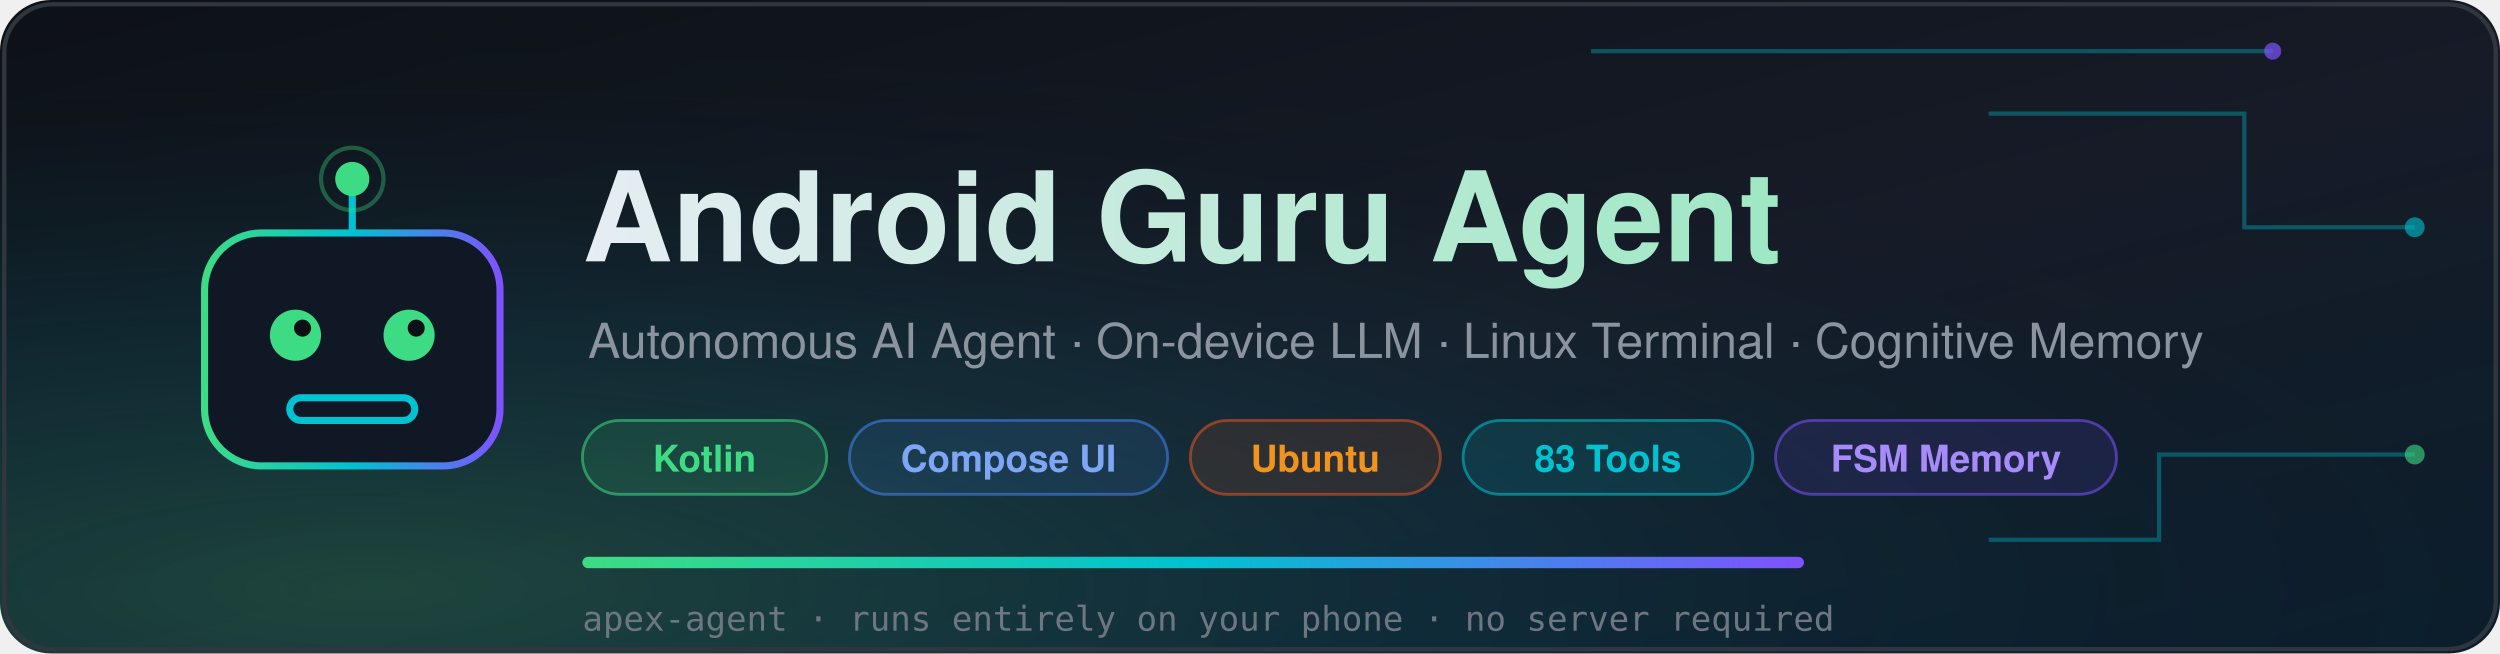
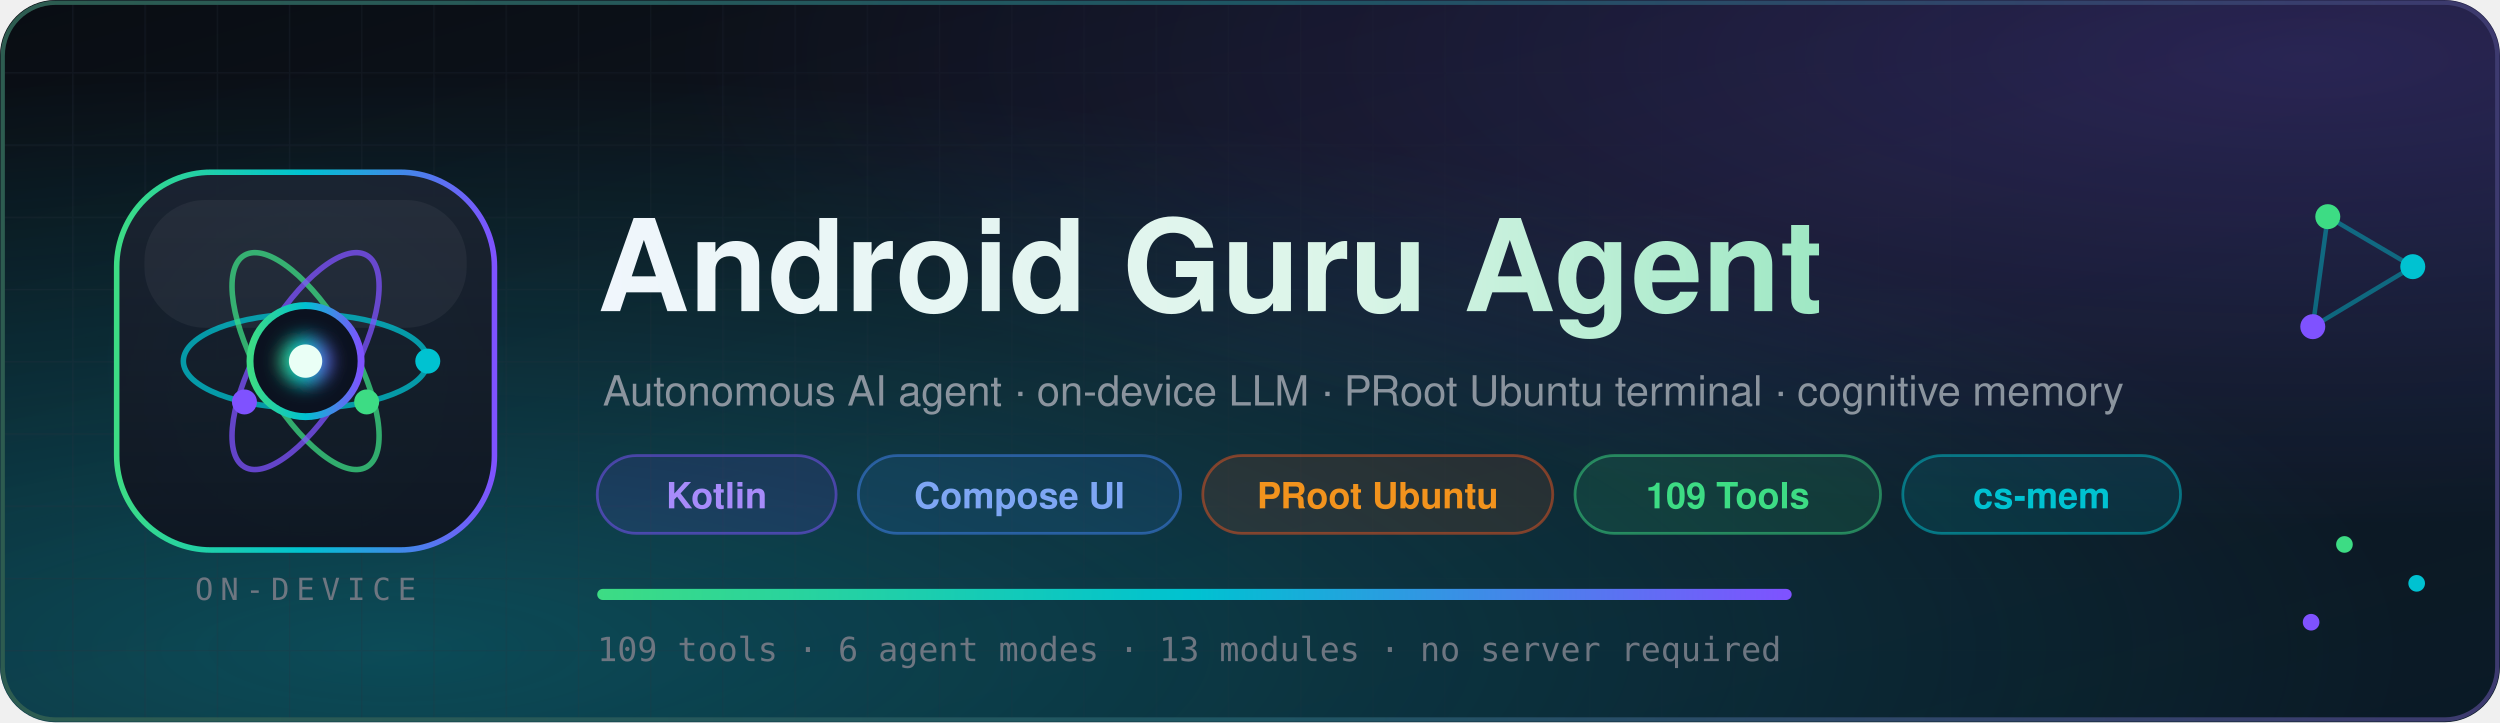
- <svg xmlns="http://www.w3.org/2000/svg" width="880" height="230" viewBox="0 0 880 230" role="img" aria-label="Android Guru Agent banner">
+ <svg xmlns="http://www.w3.org/2000/svg" width="900" height="260" viewBox="0 0 900 260" role="img" aria-label="Android Guru Agent banner">
  <defs>
    <linearGradient id="bg" x1="0" y1="0" x2="1" y2="1">
-       <stop offset="0" stop-color="#0D1117" />
-       <stop offset="0.55" stop-color="#161B27" />
-       <stop offset="1" stop-color="#0B1E2D" />
+       <stop offset="0" stop-color="#090D13" />
+       <stop offset="0.5" stop-color="#111823" />
+       <stop offset="1" stop-color="#0A1A26" />
    </linearGradient>
-     <linearGradient id="accent" x1="0" y1="0" x2="1" y2="0">
+     <linearGradient id="brand" x1="0" y1="0" x2="1" y2="0">
      <stop offset="0" stop-color="#3DDC84" />
      <stop offset="0.5" stop-color="#00C2D1" />
      <stop offset="1" stop-color="#7F52FF" />
    </linearGradient>
-     <linearGradient id="title" x1="0" y1="0" x2="1" y2="0">
-       <stop offset="0" stop-color="#E6EDF3" />
+     <linearGradient id="titleg" x1="0" y1="0" x2="1" y2="0">
+       <stop offset="0" stop-color="#F0F6FC" />
+       <stop offset="0.6" stop-color="#DCF5E9" />
      <stop offset="1" stop-color="#9FE8C4" />
    </linearGradient>
-     <radialGradient id="glow" cx="0.15" cy="0.9" r="0.9">
-       <stop offset="0" stop-color="#3DDC84" stop-opacity="0.22" />
-       <stop offset="0.5" stop-color="#00C2D1" stop-opacity="0.08" />
-       <stop offset="1" stop-color="#000000" stop-opacity="0" />
+     <linearGradient id="glass" x1="0" y1="0" x2="0" y2="1">
+       <stop offset="0" stop-color="#1B2432" stop-opacity="0.95" />
+       <stop offset="1" stop-color="#0E1520" stop-opacity="0.95" />
+     </linearGradient>
+     <radialGradient id="glowA" cx="0.16" cy="0.9" r="0.8">
+       <stop offset="0" stop-color="#00C2D1" stop-opacity="0.30" />
+       <stop offset="1" stop-color="#00C2D1" stop-opacity="0" />
    </radialGradient>
+     <radialGradient id="glowB" cx="0.92" cy="0.08" r="0.65">
+       <stop offset="0" stop-color="#7F52FF" stop-opacity="0.22" />
+       <stop offset="1" stop-color="#7F52FF" stop-opacity="0" />
+     </radialGradient>
+     <pattern id="grid" width="26" height="26" patternUnits="userSpaceOnUse">
+       <path d="M26 0 H0 V26" fill="none" stroke="#2A3441" stroke-opacity="0.30" stroke-width="1" />
+     </pattern>
+     <linearGradient id="fade" x1="0" y1="0" x2="1" y2="0">
+       <stop offset="0" stop-color="#FFFFFF" stop-opacity="0.9" />
+       <stop offset="0.75" stop-color="#FFFFFF" stop-opacity="0.05" />
+       <stop offset="1" stop-color="#FFFFFF" stop-opacity="0" />
+     </linearGradient>
+     <mask id="gridmask">
+       <rect width="900" height="260" fill="url(#fade)" />
+     </mask>
+     <filter id="soft" x="-60%" y="-60%" width="220%" height="220%">
+       <feGaussianBlur stdDeviation="7" />
+     </filter>
+     <filter id="soft2" x="-60%" y="-60%" width="220%" height="220%">
+       <feGaussianBlur stdDeviation="3" />
+     </filter>
  </defs>
-   <rect width="880" height="230" rx="18" fill="url(#bg)" />
-   <rect width="880" height="230" rx="18" fill="url(#glow)" />
-   <rect x="1.5" y="1.5" width="877" height="227" rx="17" fill="none" stroke="#30363D" stroke-width="1.5" />
-   <g transform="translate(64,52)">
-     <rect x="8" y="30" width="104" height="82" rx="20" fill="#101826" stroke="url(#accent)" stroke-width="2.5" />
-     <line x1="60" y1="30" x2="60" y2="14" stroke="#00C2D1" stroke-width="2.5" />
-     <circle cx="60" cy="11" r="6" fill="#3DDC84" />
-     <circle cx="40" cy="66" r="9" fill="#3DDC84" />
-     <circle cx="80" cy="66" r="9" fill="#3DDC84" />
-     <circle cx="42.5" cy="63.5" r="3" fill="#0D1117" />
-     <circle cx="82.5" cy="63.5" r="3" fill="#0D1117" />
-     <rect x="38" y="88" width="44" height="8" rx="4" fill="none" stroke="#00C2D1" stroke-width="2.5" />
-     <circle cx="60" cy="11" r="11" fill="none" stroke="#3DDC84" stroke-opacity="0.35" stroke-width="1.5" />
+   <rect width="900" height="260" rx="20" fill="url(#bg)" />
+   <rect width="900" height="260" rx="20" fill="url(#glowA)" />
+   <rect width="900" height="260" rx="20" fill="url(#glowB)" />
+   <rect width="900" height="260" rx="20" fill="url(#grid)" mask="url(#gridmask)" />
+   <rect x="1" y="1" width="898" height="258" rx="19" fill="none" stroke="#28323F" stroke-width="1.5" />
+   <rect x="1" y="1" width="898" height="258" rx="19" fill="none" stroke="url(#brand)" stroke-opacity="0.25" stroke-width="1.5" />
+   <g>
+     <circle cx="110" cy="130" r="58" fill="#00C2D1" fill-opacity="0.16" filter="url(#soft)" />
+     <rect x="42" y="62" width="136" height="136" rx="34" fill="url(#glass)" stroke="url(#brand)" stroke-width="2" />
+     <rect x="52" y="72" width="116" height="46" rx="22" fill="#FFFFFF" fill-opacity="0.05" />
+     <g transform="translate(110,130)" fill="none" stroke-linecap="round">
+       <ellipse rx="44" ry="17" stroke="#00C2D1" stroke-opacity="0.75" stroke-width="2" />
+       <ellipse rx="44" ry="17" stroke="#3DDC84" stroke-opacity="0.75" stroke-width="2" transform="rotate(60)" />
+       <ellipse rx="44" ry="17" stroke="#7F52FF" stroke-opacity="0.75" stroke-width="2" transform="rotate(120)" />
+       <circle cx="44" cy="0" r="4.5" fill="#00C2D1" stroke="none" />
+       <circle cx="22" cy="14.7" r="4.5" fill="#3DDC84" stroke="none" />
+       <circle cx="-22" cy="14.7" r="4.5" fill="#7F52FF" stroke="none" />
+       <circle r="20" fill="#0B1220" />
+       <circle r="20" stroke="url(#brand)" stroke-width="2.5" />
+       <circle r="9" fill="url(#brand)" stroke="none" filter="url(#soft2)" />
+       <circle r="6" fill="#EAFFF6" stroke="none" />
+     </g>
+     <text x="110" y="216" text-anchor="middle" font-family="Consolas,'Sarasa Mono SC',monospace" font-size="11" letter-spacing="2.5" fill="#6E7681">ON-DEVICE</text>
  </g>
-   <g stroke="#00C2D1" stroke-opacity="0.35" stroke-width="1.5" fill="none">
-     <path d="M700 40 h90 v40 h60" />
-     <path d="M700 190 h60 v-30 h90" />
-     <circle cx="850" cy="80" r="3.5" fill="#00C2D1" fill-opacity="0.6" stroke="none" />
-     <circle cx="850" cy="160" r="3.5" fill="#3DDC84" fill-opacity="0.6" stroke="none" />
-     <path d="M560 18 h240" />
-     <circle cx="800" cy="18" r="3" fill="#7F52FF" fill-opacity="0.7" stroke="none" />
+   <text x="215" y="112" font-family="'Segoe UI','PingFang SC','Noto Sans SC','Microsoft YaHei',Helvetica,Arial,sans-serif" font-size="46" font-weight="700" fill="url(#titleg)">Android Guru Agent</text>
+   <text x="217" y="146" font-family="'Segoe UI','PingFang SC','Noto Sans SC','Microsoft YaHei',Helvetica,Arial,sans-serif" font-size="15" fill="#8B949E">Autonomous AI agent · on-device LLM · PRoot Ubuntu terminal · cognitive memory</text>
+   <g font-family="'Segoe UI','PingFang SC','Noto Sans SC',Helvetica,Arial,sans-serif" font-size="13" font-weight="600">
+     <rect x="215" y="164" width="86" height="28" rx="14" fill="#7F52FF" fill-opacity="0.12" stroke="#7F52FF" stroke-opacity="0.5" />
+     <text x="258" y="183" text-anchor="middle" fill="#A78BFA">Kotlin</text>
+     <rect x="309" y="164" width="116" height="28" rx="14" fill="#4285F4" fill-opacity="0.12" stroke="#4285F4" stroke-opacity="0.5" />
+     <text x="367" y="183" text-anchor="middle" fill="#7EA6F4">Compose UI</text>
+     <rect x="433" y="164" width="126" height="28" rx="14" fill="#E95420" fill-opacity="0.12" stroke="#E95420" stroke-opacity="0.5" />
+     <text x="496" y="183" text-anchor="middle" fill="#F2931D">PRoot Ubuntu</text>
+     <rect x="567" y="164" width="110" height="28" rx="14" fill="#3DDC84" fill-opacity="0.12" stroke="#3DDC84" stroke-opacity="0.5" />
+     <text x="622" y="183" text-anchor="middle" fill="#3DDC84">109 Tools</text>
+     <rect x="685" y="164" width="100" height="28" rx="14" fill="#00C2D1" fill-opacity="0.12" stroke="#00C2D1" stroke-opacity="0.5" />
+     <text x="735" y="183" text-anchor="middle" fill="#00C2D1">cs-mem</text>
  </g>
-   <text x="205" y="92" font-family="'Segoe UI','PingFang SC','Noto Sans SC','Microsoft YaHei',Helvetica,Arial,sans-serif" font-size="44" font-weight="700" fill="url(#title)">Android Guru Agent</text>
-   <text x="207" y="126" font-family="'Segoe UI','PingFang SC','Noto Sans SC','Microsoft YaHei',Helvetica,Arial,sans-serif" font-size="17" fill="#8B949E">Autonomous AI Agent · On-device LLM · Linux Terminal · Cognitive Memory</text>
-   <g font-family="'Segoe UI','PingFang SC','Noto Sans SC',Helvetica,Arial,sans-serif" font-size="13" font-weight="600">
-     <rect x="205" y="148" width="86" height="26" rx="13" fill="#3DDC84" fill-opacity="0.12" stroke="#3DDC84" stroke-opacity="0.55" />
-     <text x="248" y="166" text-anchor="middle" fill="#3DDC84">Kotlin</text>
-     <rect x="299" y="148" width="112" height="26" rx="13" fill="#4285F4" fill-opacity="0.12" stroke="#4285F4" stroke-opacity="0.55" />
-     <text x="355" y="166" text-anchor="middle" fill="#7EA6F4">Compose UI</text>
-     <rect x="419" y="148" width="88" height="26" rx="13" fill="#E95420" fill-opacity="0.12" stroke="#E95420" stroke-opacity="0.55" />
-     <text x="463" y="166" text-anchor="middle" fill="#F2931D">Ubuntu</text>
-     <rect x="515" y="148" width="102" height="26" rx="13" fill="#00C2D1" fill-opacity="0.12" stroke="#00C2D1" stroke-opacity="0.55" />
-     <text x="566" y="166" text-anchor="middle" fill="#00C2D1">83 Tools</text>
-     <rect x="625" y="148" width="120" height="26" rx="13" fill="#7F52FF" fill-opacity="0.12" stroke="#7F52FF" stroke-opacity="0.55" />
-     <text x="685" y="166" text-anchor="middle" fill="#A78BFA">FSM Memory</text>
+   <rect x="215" y="212" width="430" height="4" rx="2" fill="url(#brand)" />
+   <text x="215" y="238" font-family="Consolas,'Sarasa Mono SC',monospace" font-size="12" fill="#6E7681">109 tools · 6 agent modes · 13 modules · no server required</text>
+   <g stroke-linecap="round">
+     <g transform="translate(838,78) scale(0.9)" fill="none" stroke-width="1.8">
+       <path d="M0 0 L34 20 M34 20 L-6 44 M-6 44 L0 0" stroke="#00C2D1" stroke-opacity="0.45" />
+       <circle cx="0" cy="0" r="5" fill="#3DDC84" stroke="none" />
+       <circle cx="34" cy="20" r="5" fill="#00C2D1" stroke="none" />
+       <circle cx="-6" cy="44" r="5" fill="#7F52FF" stroke="none" />
+     </g>
+     <g transform="translate(792,196)" stroke-opacity="0.5" stroke-width="1.6">
+       <path d="M0 0 h52" stroke="url(#brand)" />
+       <path d="M14 14 h64" stroke="url(#brand)" stroke-opacity="0.35" />
+       <path d="M0 28 h40" stroke="url(#brand)" stroke-opacity="0.25" />
+       <circle cx="52" cy="0" r="3" fill="#3DDC84" stroke="none" />
+       <circle cx="78" cy="14" r="3" fill="#00C2D1" stroke="none" />
+       <circle cx="40" cy="28" r="3" fill="#7F52FF" stroke="none" />
+     </g>
  </g>
-   <rect x="205" y="196" width="430" height="4" rx="2" fill="url(#accent)" />
-   <text x="205" y="222" font-family="Consolas,'Sarasa Mono SC',monospace" font-size="12" fill="#6E7681">apex-agent · runs entirely on your phone · no server required</text>
</svg>
